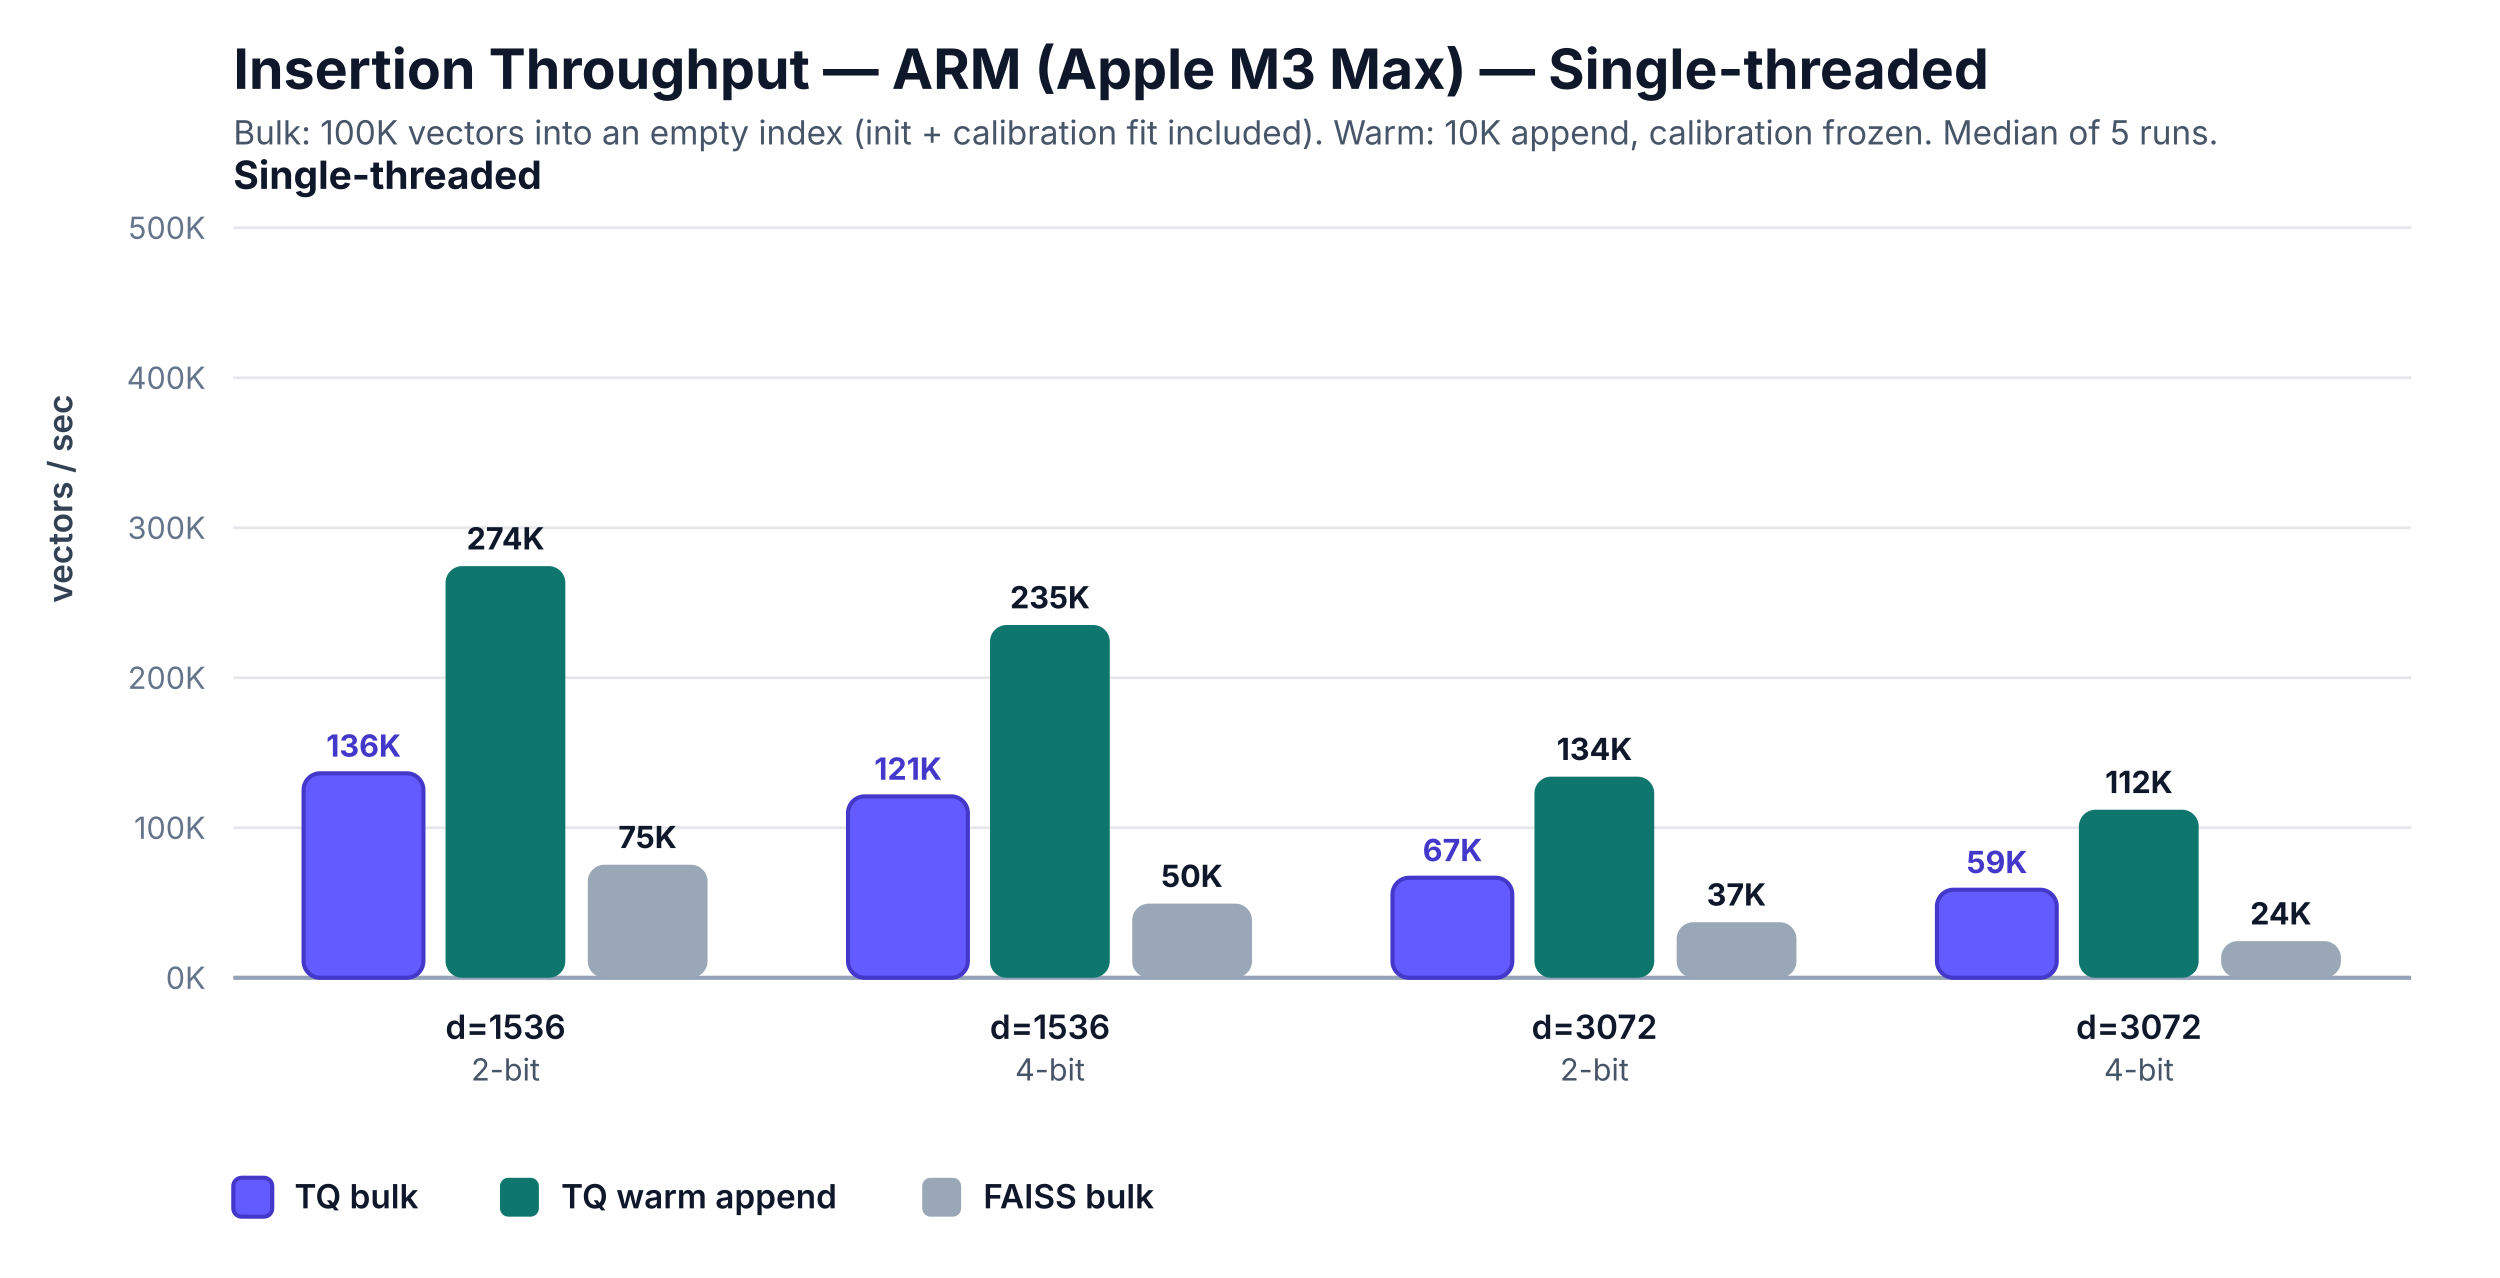
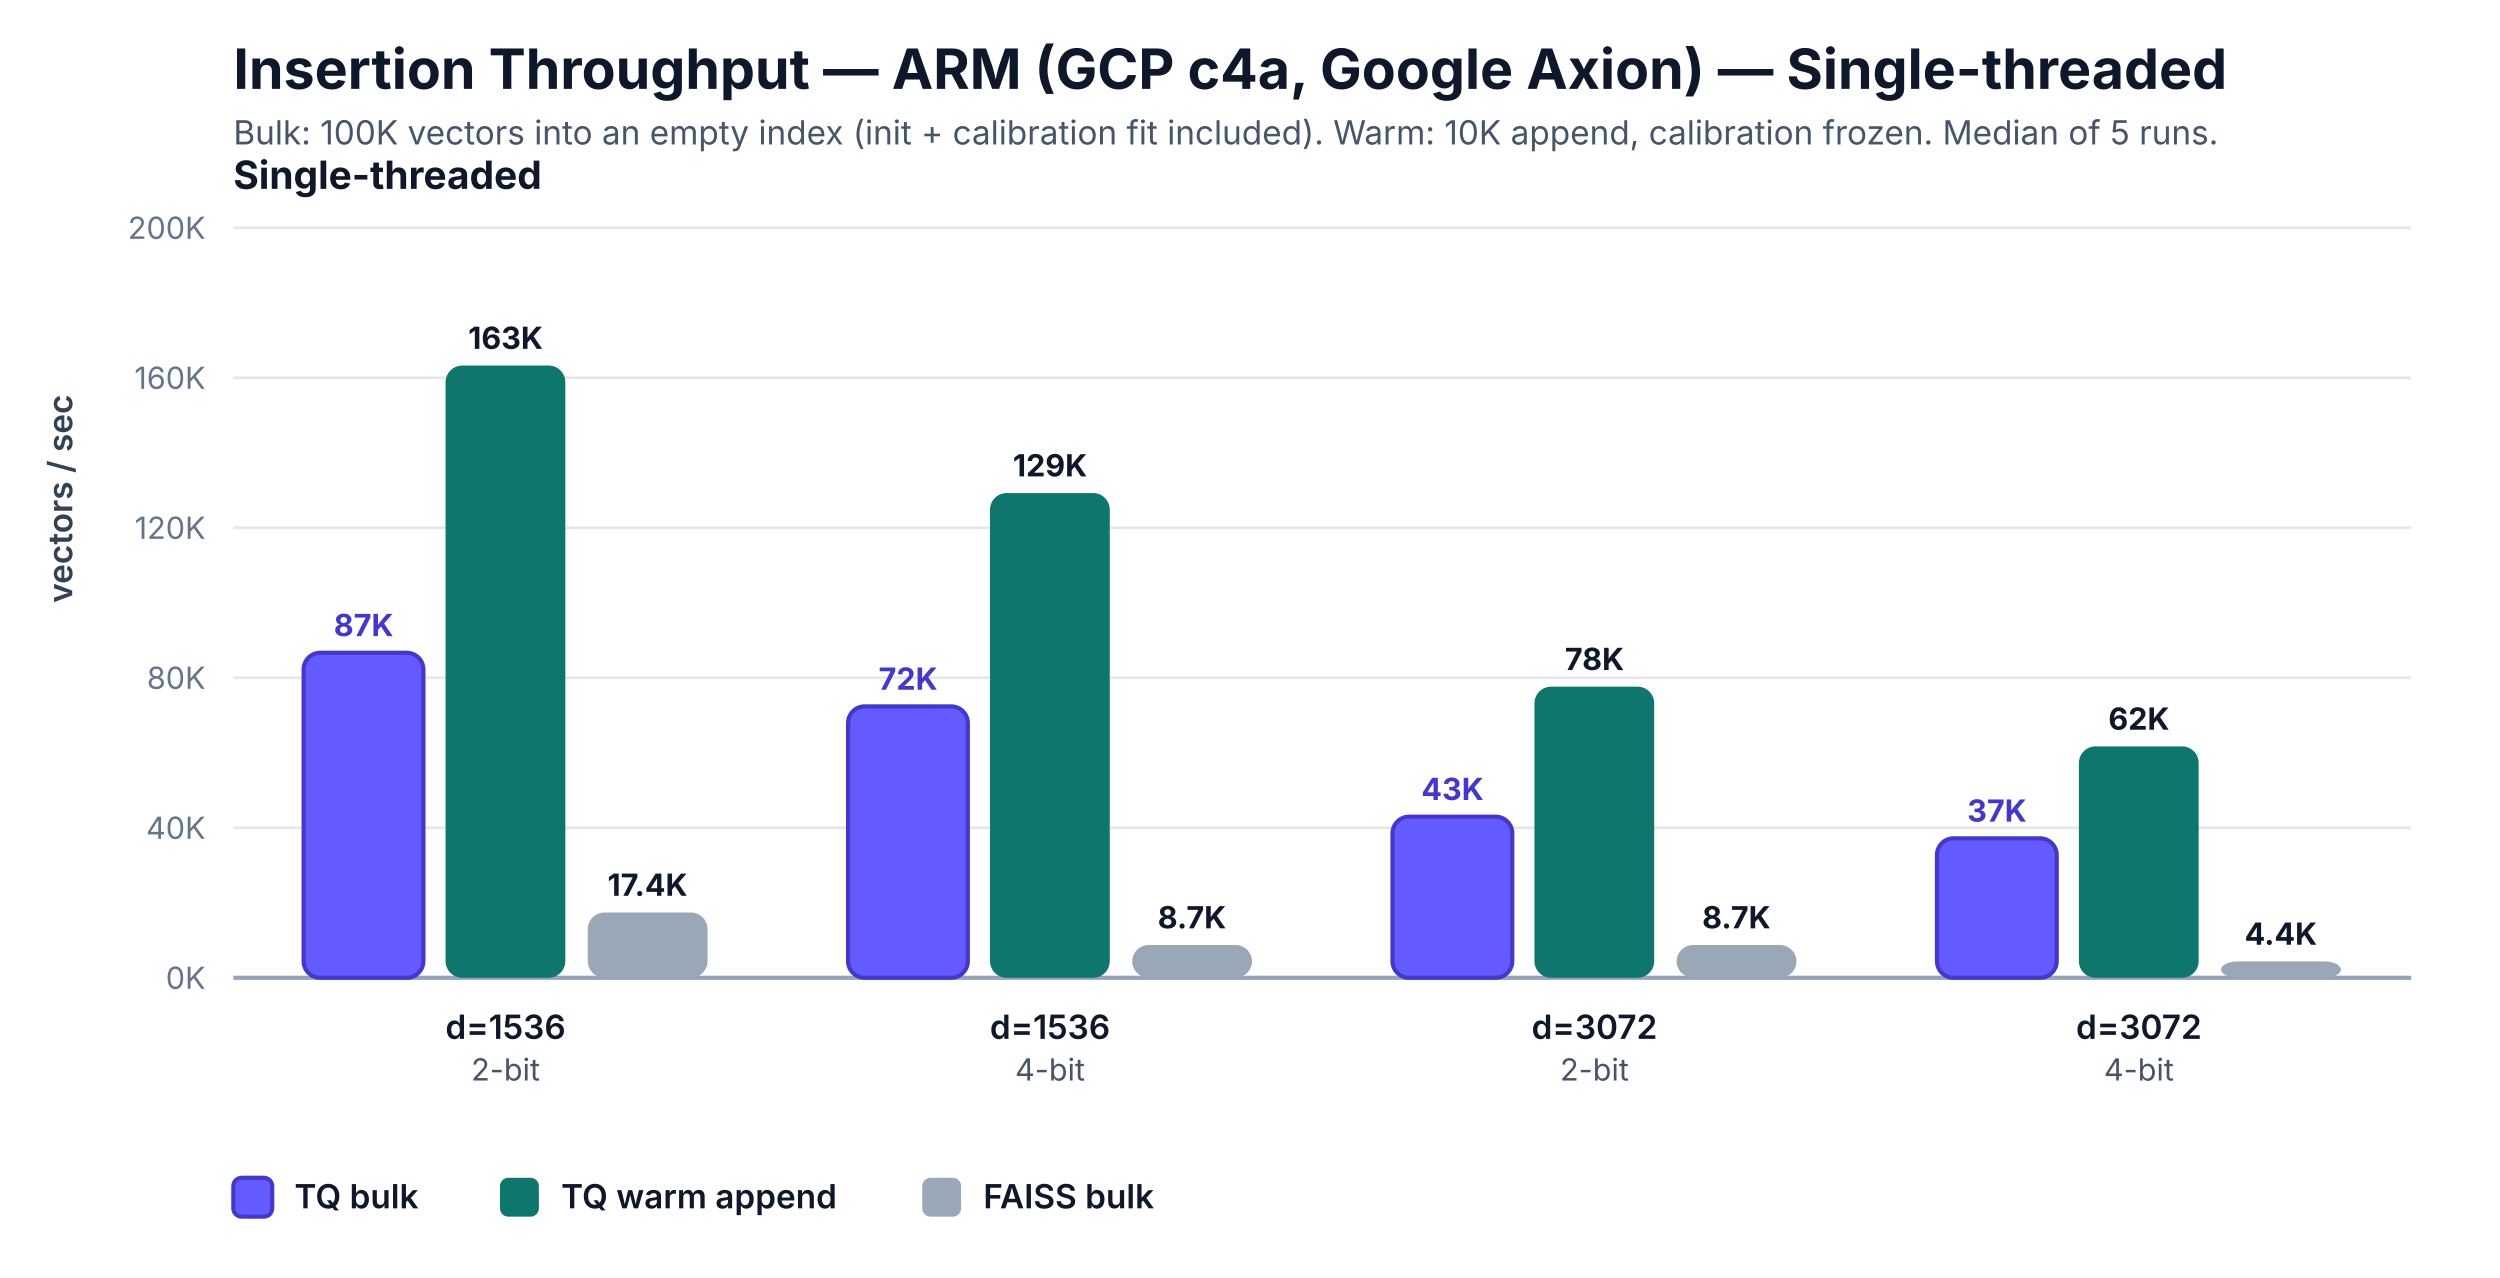
- <svg xmlns="http://www.w3.org/2000/svg" width="900" height="460" viewBox="0 0 900 460" role="img" aria-label="Insertion Throughput — ARM (Apple M3 Max) — Single-threaded">
+ <svg xmlns="http://www.w3.org/2000/svg" width="900" height="460" viewBox="0 0 900 460" role="img" aria-label="Insertion Throughput — ARM (GCP c4a, Google Axion) — Single-threaded">
  <style>
  .title { font: 700 20px -apple-system, BlinkMacSystemFont, "Segoe UI", sans-serif; fill: #0f172a; }
  .subtitle { font: 400 12px -apple-system, BlinkMacSystemFont, "Segoe UI", sans-serif; fill: #475569; }
  .panel { font: 700 14px -apple-system, BlinkMacSystemFont, "Segoe UI", sans-serif; fill: #0f172a; }
  .label { font: 600 12px -apple-system, BlinkMacSystemFont, "Segoe UI", sans-serif; fill: #0f172a; }
  .secondary { font: 400 11px -apple-system, BlinkMacSystemFont, "Segoe UI", sans-serif; fill: #475569; }
  .tick { font: 400 11px -apple-system, BlinkMacSystemFont, "Segoe UI", sans-serif; fill: #64748b; }
  .value { font: 700 11px -apple-system, BlinkMacSystemFont, "Segoe UI", sans-serif; fill: #0f172a; }
  .value-accent { font: 700 11px -apple-system, BlinkMacSystemFont, "Segoe UI", sans-serif; fill: #4338ca; }
  .axis { font: 600 12px -apple-system, BlinkMacSystemFont, "Segoe UI", sans-serif; fill: #334155; }
  .legend { font: 600 12px -apple-system, BlinkMacSystemFont, "Segoe UI", sans-serif; fill: #0f172a; }
</style>
  <rect width="100%" height="100%" fill="#ffffff" />
-   <text x="84" y="32" class="title">Insertion Throughput — ARM (Apple M3 Max) — Single-threaded</text>
+   <text x="84" y="32" class="title">Insertion Throughput — ARM (GCP c4a, Google Axion) — Single-threaded</text>
  <text x="84" y="52" class="subtitle">Bulk: 100K vectors into an empty index (init + calibration fit included). Warm: 10K append, calibration frozen. Median of 5 runs.</text>
  <line x1="84" y1="352.0" x2="868" y2="352.0" stroke="#e5e7eb" stroke-width="1" />
  <text x="74" y="356.0" text-anchor="end" class="tick">0K</text>
  <line x1="84" y1="298.0" x2="868" y2="298.0" stroke="#e5e7eb" stroke-width="1" />
-   <text x="74" y="302.0" text-anchor="end" class="tick">100K</text>
+   <text x="74" y="302.0" text-anchor="end" class="tick">40K</text>
  <line x1="84" y1="244.0" x2="868" y2="244.0" stroke="#e5e7eb" stroke-width="1" />
-   <text x="74" y="248.0" text-anchor="end" class="tick">200K</text>
+   <text x="74" y="248.0" text-anchor="end" class="tick">80K</text>
  <line x1="84" y1="190.0" x2="868" y2="190.0" stroke="#e5e7eb" stroke-width="1" />
-   <text x="74" y="194.0" text-anchor="end" class="tick">300K</text>
+   <text x="74" y="194.0" text-anchor="end" class="tick">120K</text>
  <line x1="84" y1="136.0" x2="868" y2="136.0" stroke="#e5e7eb" stroke-width="1" />
-   <text x="74" y="140.0" text-anchor="end" class="tick">400K</text>
+   <text x="74" y="140.0" text-anchor="end" class="tick">160K</text>
  <line x1="84" y1="82.0" x2="868" y2="82.0" stroke="#e5e7eb" stroke-width="1" />
-   <text x="74" y="86.0" text-anchor="end" class="tick">500K</text>
+   <text x="74" y="86.0" text-anchor="end" class="tick">200K</text>
  <line x1="84" y1="352.0" x2="868" y2="352.0" stroke="#94a3b8" stroke-width="1.5" />
  <text x="84" y="68" class="panel">Single-threaded</text>
-   <rect x="109.3" y="278.4" width="43.12" height="73.6" rx="6" fill="#635bff" stroke="#4338ca" stroke-width="1.5" />
-   <text x="130.9" y="272.4" text-anchor="middle" class="value-accent">136K</text>
-   <rect x="160.4" y="203.8" width="43.12" height="148.2" rx="6" fill="#0f766e" />
-   <text x="182.0" y="197.8" text-anchor="middle" class="value">274K</text>
-   <rect x="211.6" y="311.3" width="43.12" height="40.7" rx="6" fill="#9aa7b6" />
-   <text x="233.1" y="305.3" text-anchor="middle" class="value">75K</text>
+   <rect x="109.3" y="235.0" width="43.12" height="117.0" rx="6" fill="#635bff" stroke="#4338ca" stroke-width="1.5" />
+   <text x="130.9" y="229.0" text-anchor="middle" class="value-accent">87K</text>
+   <rect x="160.4" y="131.6" width="43.12" height="220.4" rx="6" fill="#0f766e" />
+   <text x="182.0" y="125.6" text-anchor="middle" class="value">163K</text>
+   <rect x="211.6" y="328.5" width="43.12" height="23.5" rx="6" fill="#9aa7b6" />
+   <text x="233.1" y="322.5" text-anchor="middle" class="value">17.4K</text>
  <text x="182.0" y="374" text-anchor="middle" class="label">d=1536</text>
  <text x="182.0" y="389" text-anchor="middle" class="secondary">2-bit</text>
-   <rect x="305.3" y="286.7" width="43.12" height="65.3" rx="6" fill="#635bff" stroke="#4338ca" stroke-width="1.5" />
-   <text x="326.9" y="280.7" text-anchor="middle" class="value-accent">121K</text>
-   <rect x="356.4" y="225.0" width="43.12" height="127.0" rx="6" fill="#0f766e" />
-   <text x="378.0" y="219.0" text-anchor="middle" class="value">235K</text>
-   <rect x="407.6" y="325.3" width="43.12" height="26.7" rx="6" fill="#9aa7b6" />
-   <text x="429.1" y="319.3" text-anchor="middle" class="value">50K</text>
+   <rect x="305.3" y="254.3" width="43.12" height="97.7" rx="6" fill="#635bff" stroke="#4338ca" stroke-width="1.5" />
+   <text x="326.9" y="248.3" text-anchor="middle" class="value-accent">72K</text>
+   <rect x="356.4" y="177.5" width="43.12" height="174.5" rx="6" fill="#0f766e" />
+   <text x="378.0" y="171.5" text-anchor="middle" class="value">129K</text>
+   <rect x="407.6" y="340.2" width="43.12" height="11.8" rx="6" fill="#9aa7b6" />
+   <text x="429.1" y="334.2" text-anchor="middle" class="value">8.7K</text>
  <text x="378.0" y="374" text-anchor="middle" class="label">d=1536</text>
  <text x="378.0" y="389" text-anchor="middle" class="secondary">4-bit</text>
-   <rect x="501.3" y="316.0" width="43.12" height="36.0" rx="6" fill="#635bff" stroke="#4338ca" stroke-width="1.5" />
-   <text x="522.9" y="310.0" text-anchor="middle" class="value-accent">67K</text>
-   <rect x="552.4" y="279.6" width="43.12" height="72.4" rx="6" fill="#0f766e" />
-   <text x="574.0" y="273.6" text-anchor="middle" class="value">134K</text>
-   <rect x="603.6" y="332.0" width="43.12" height="20.0" rx="6" fill="#9aa7b6" />
-   <text x="625.1" y="326.0" text-anchor="middle" class="value">37K</text>
+   <rect x="501.3" y="294.0" width="43.12" height="58.0" rx="6" fill="#635bff" stroke="#4338ca" stroke-width="1.5" />
+   <text x="522.9" y="288.0" text-anchor="middle" class="value-accent">43K</text>
+   <rect x="552.4" y="247.2" width="43.12" height="104.8" rx="6" fill="#0f766e" />
+   <text x="574.0" y="241.2" text-anchor="middle" class="value">78K</text>
+   <rect x="603.6" y="340.2" width="43.12" height="11.8" rx="6" fill="#9aa7b6" />
+   <text x="625.1" y="334.2" text-anchor="middle" class="value">8.7K</text>
  <text x="574.0" y="374" text-anchor="middle" class="label">d=3072</text>
  <text x="574.0" y="389" text-anchor="middle" class="secondary">2-bit</text>
-   <rect x="697.3" y="320.3" width="43.12" height="31.7" rx="6" fill="#635bff" stroke="#4338ca" stroke-width="1.5" />
-   <text x="718.9" y="314.3" text-anchor="middle" class="value-accent">59K</text>
-   <rect x="748.4" y="291.5" width="43.12" height="60.5" rx="6" fill="#0f766e" />
-   <text x="770.0" y="285.5" text-anchor="middle" class="value">112K</text>
-   <rect x="799.6" y="338.8" width="43.12" height="13.2" rx="6" fill="#9aa7b6" />
-   <text x="821.1" y="332.8" text-anchor="middle" class="value">24K</text>
+   <rect x="697.3" y="301.8" width="43.12" height="50.2" rx="6" fill="#635bff" stroke="#4338ca" stroke-width="1.5" />
+   <text x="718.9" y="295.8" text-anchor="middle" class="value-accent">37K</text>
+   <rect x="748.4" y="268.7" width="43.12" height="83.3" rx="6" fill="#0f766e" />
+   <text x="770.0" y="262.7" text-anchor="middle" class="value">62K</text>
+   <rect x="799.6" y="346.1" width="43.12" height="5.9" rx="6" fill="#9aa7b6" />
+   <text x="821.1" y="340.1" text-anchor="middle" class="value">4.4K</text>
  <text x="770.0" y="374" text-anchor="middle" class="label">d=3072</text>
  <text x="770.0" y="389" text-anchor="middle" class="secondary">4-bit</text>
  <text x="26" y="217.0" transform="rotate(-90, 26, 217.0)" class="axis">vectors / sec</text>
  <rect x="84" y="424" width="14" height="14" rx="3" fill="#635bff" stroke="#4338ca" stroke-width="1.5" />
  <text x="106" y="435" class="legend">TQ bulk</text>
  <rect x="180" y="424" width="14" height="14" rx="3" fill="#0f766e" />
  <text x="202" y="435" class="legend">TQ warm append</text>
  <rect x="332" y="424" width="14" height="14" rx="3" fill="#9aa7b6" />
  <text x="354" y="435" class="legend">FAISS bulk</text>
</svg>
